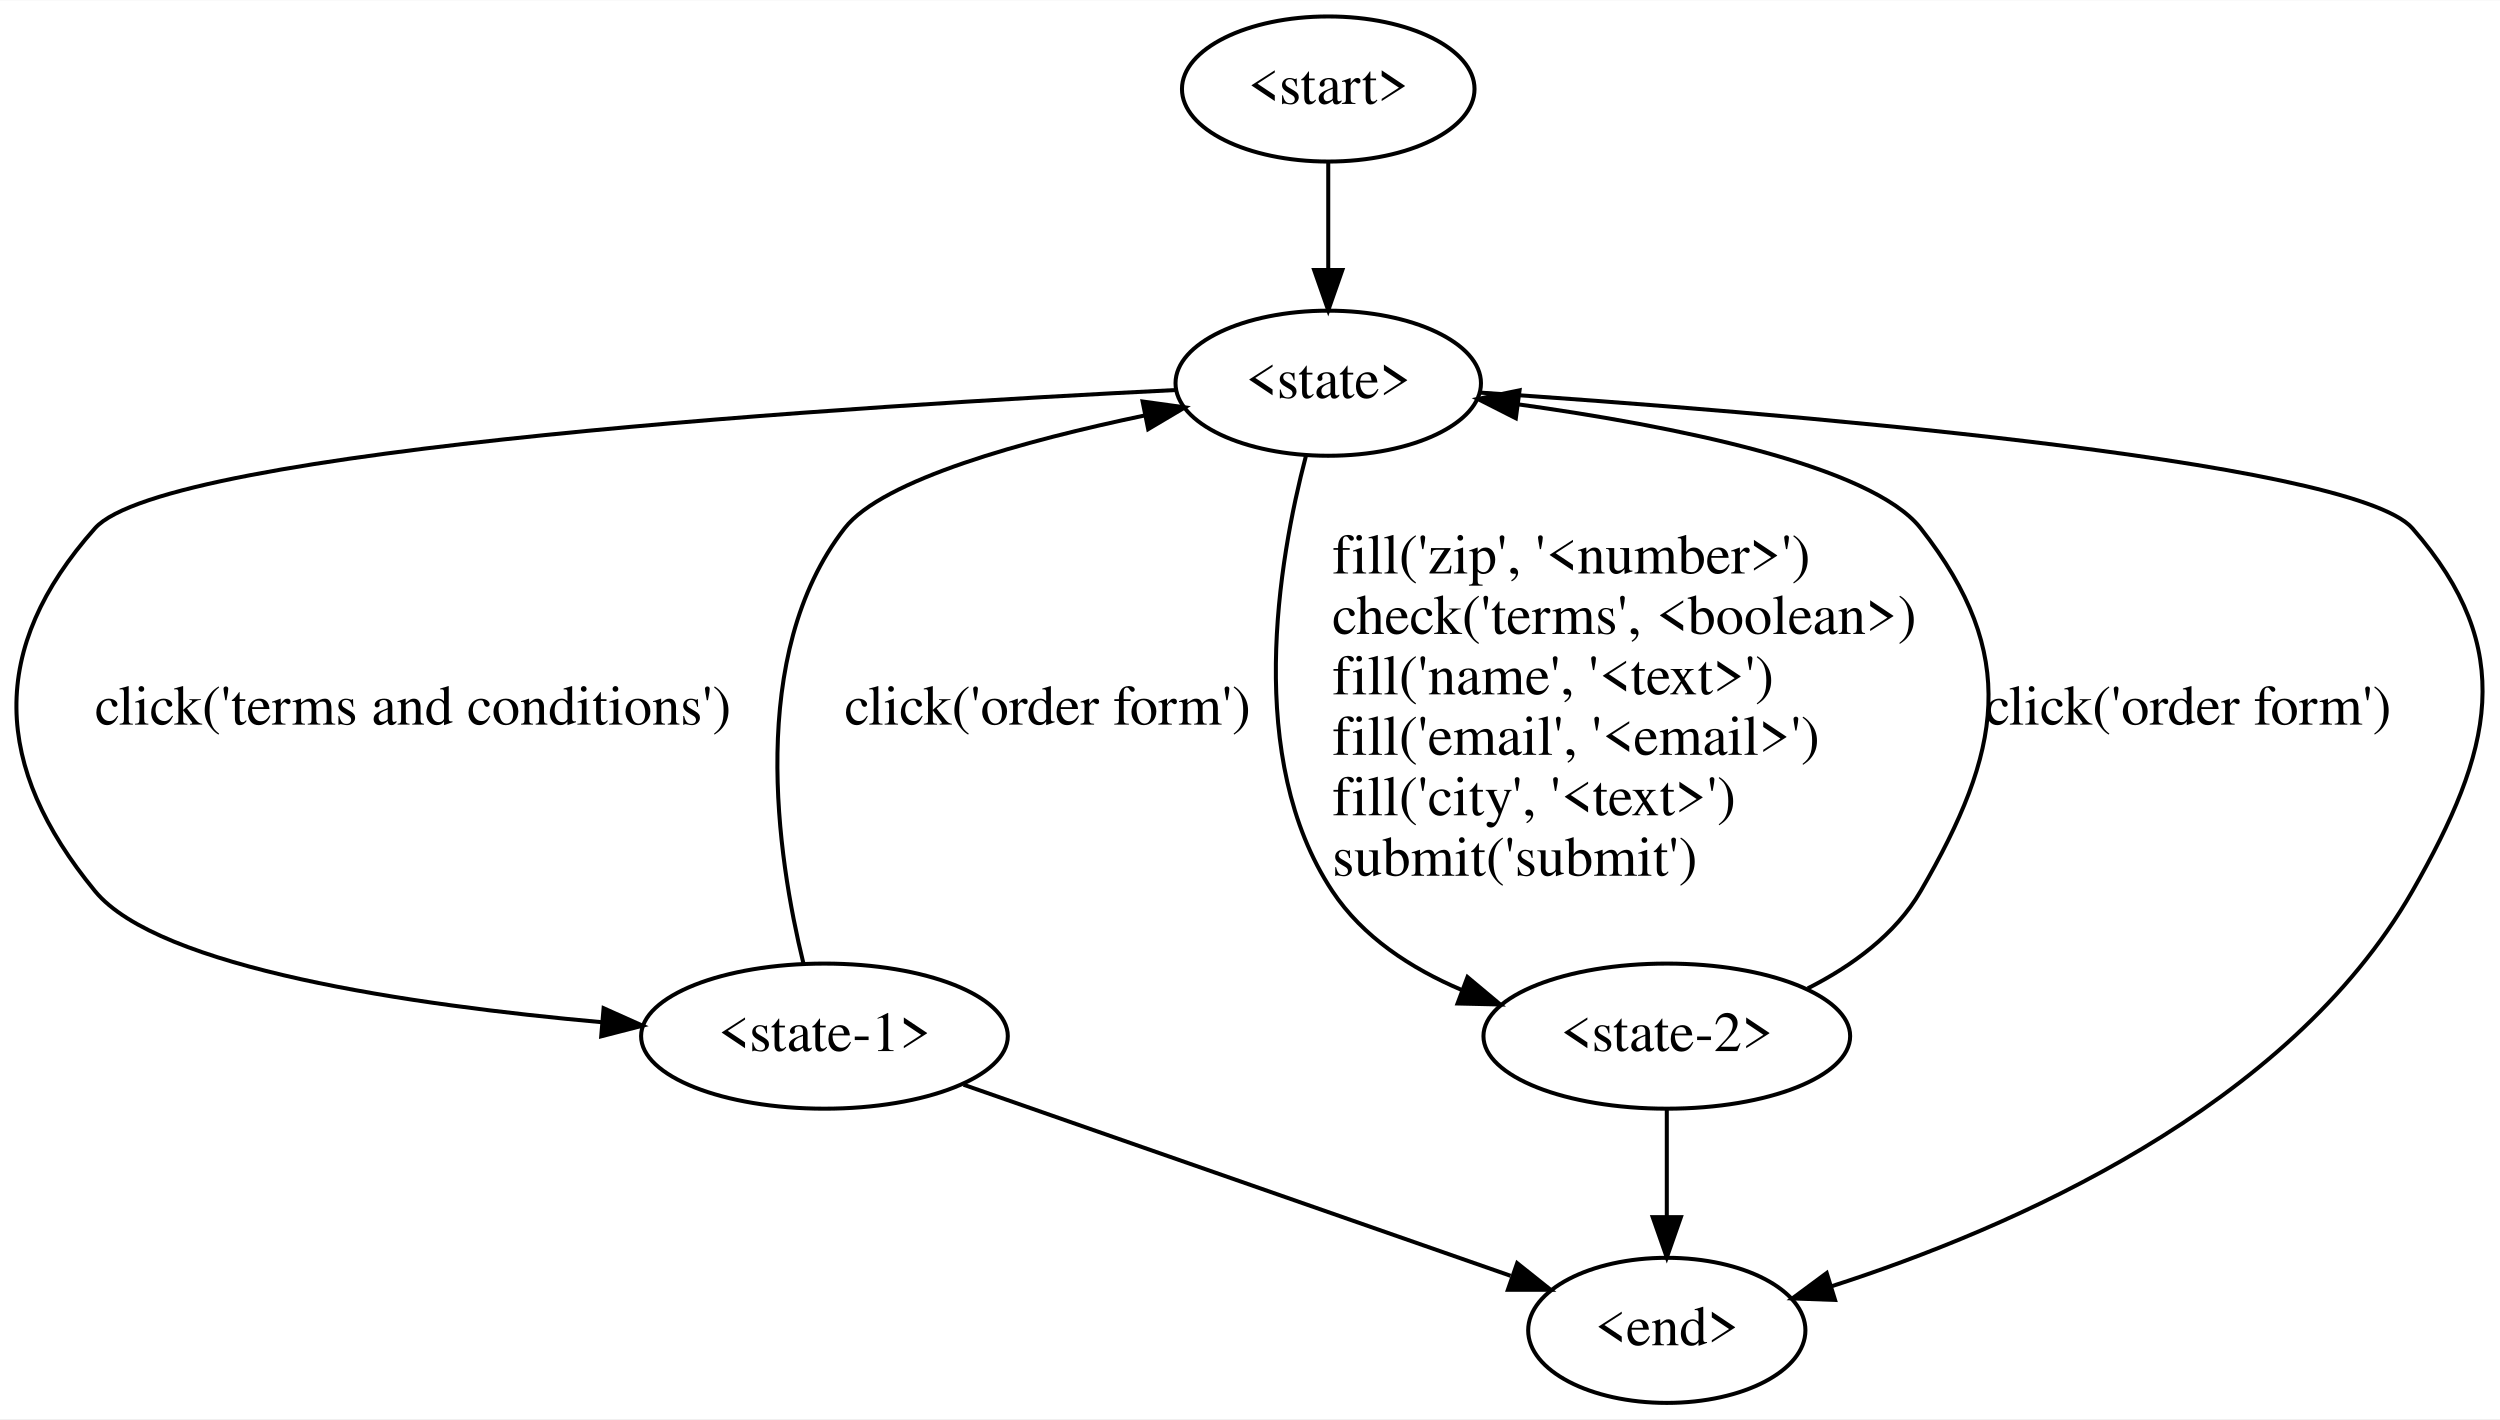
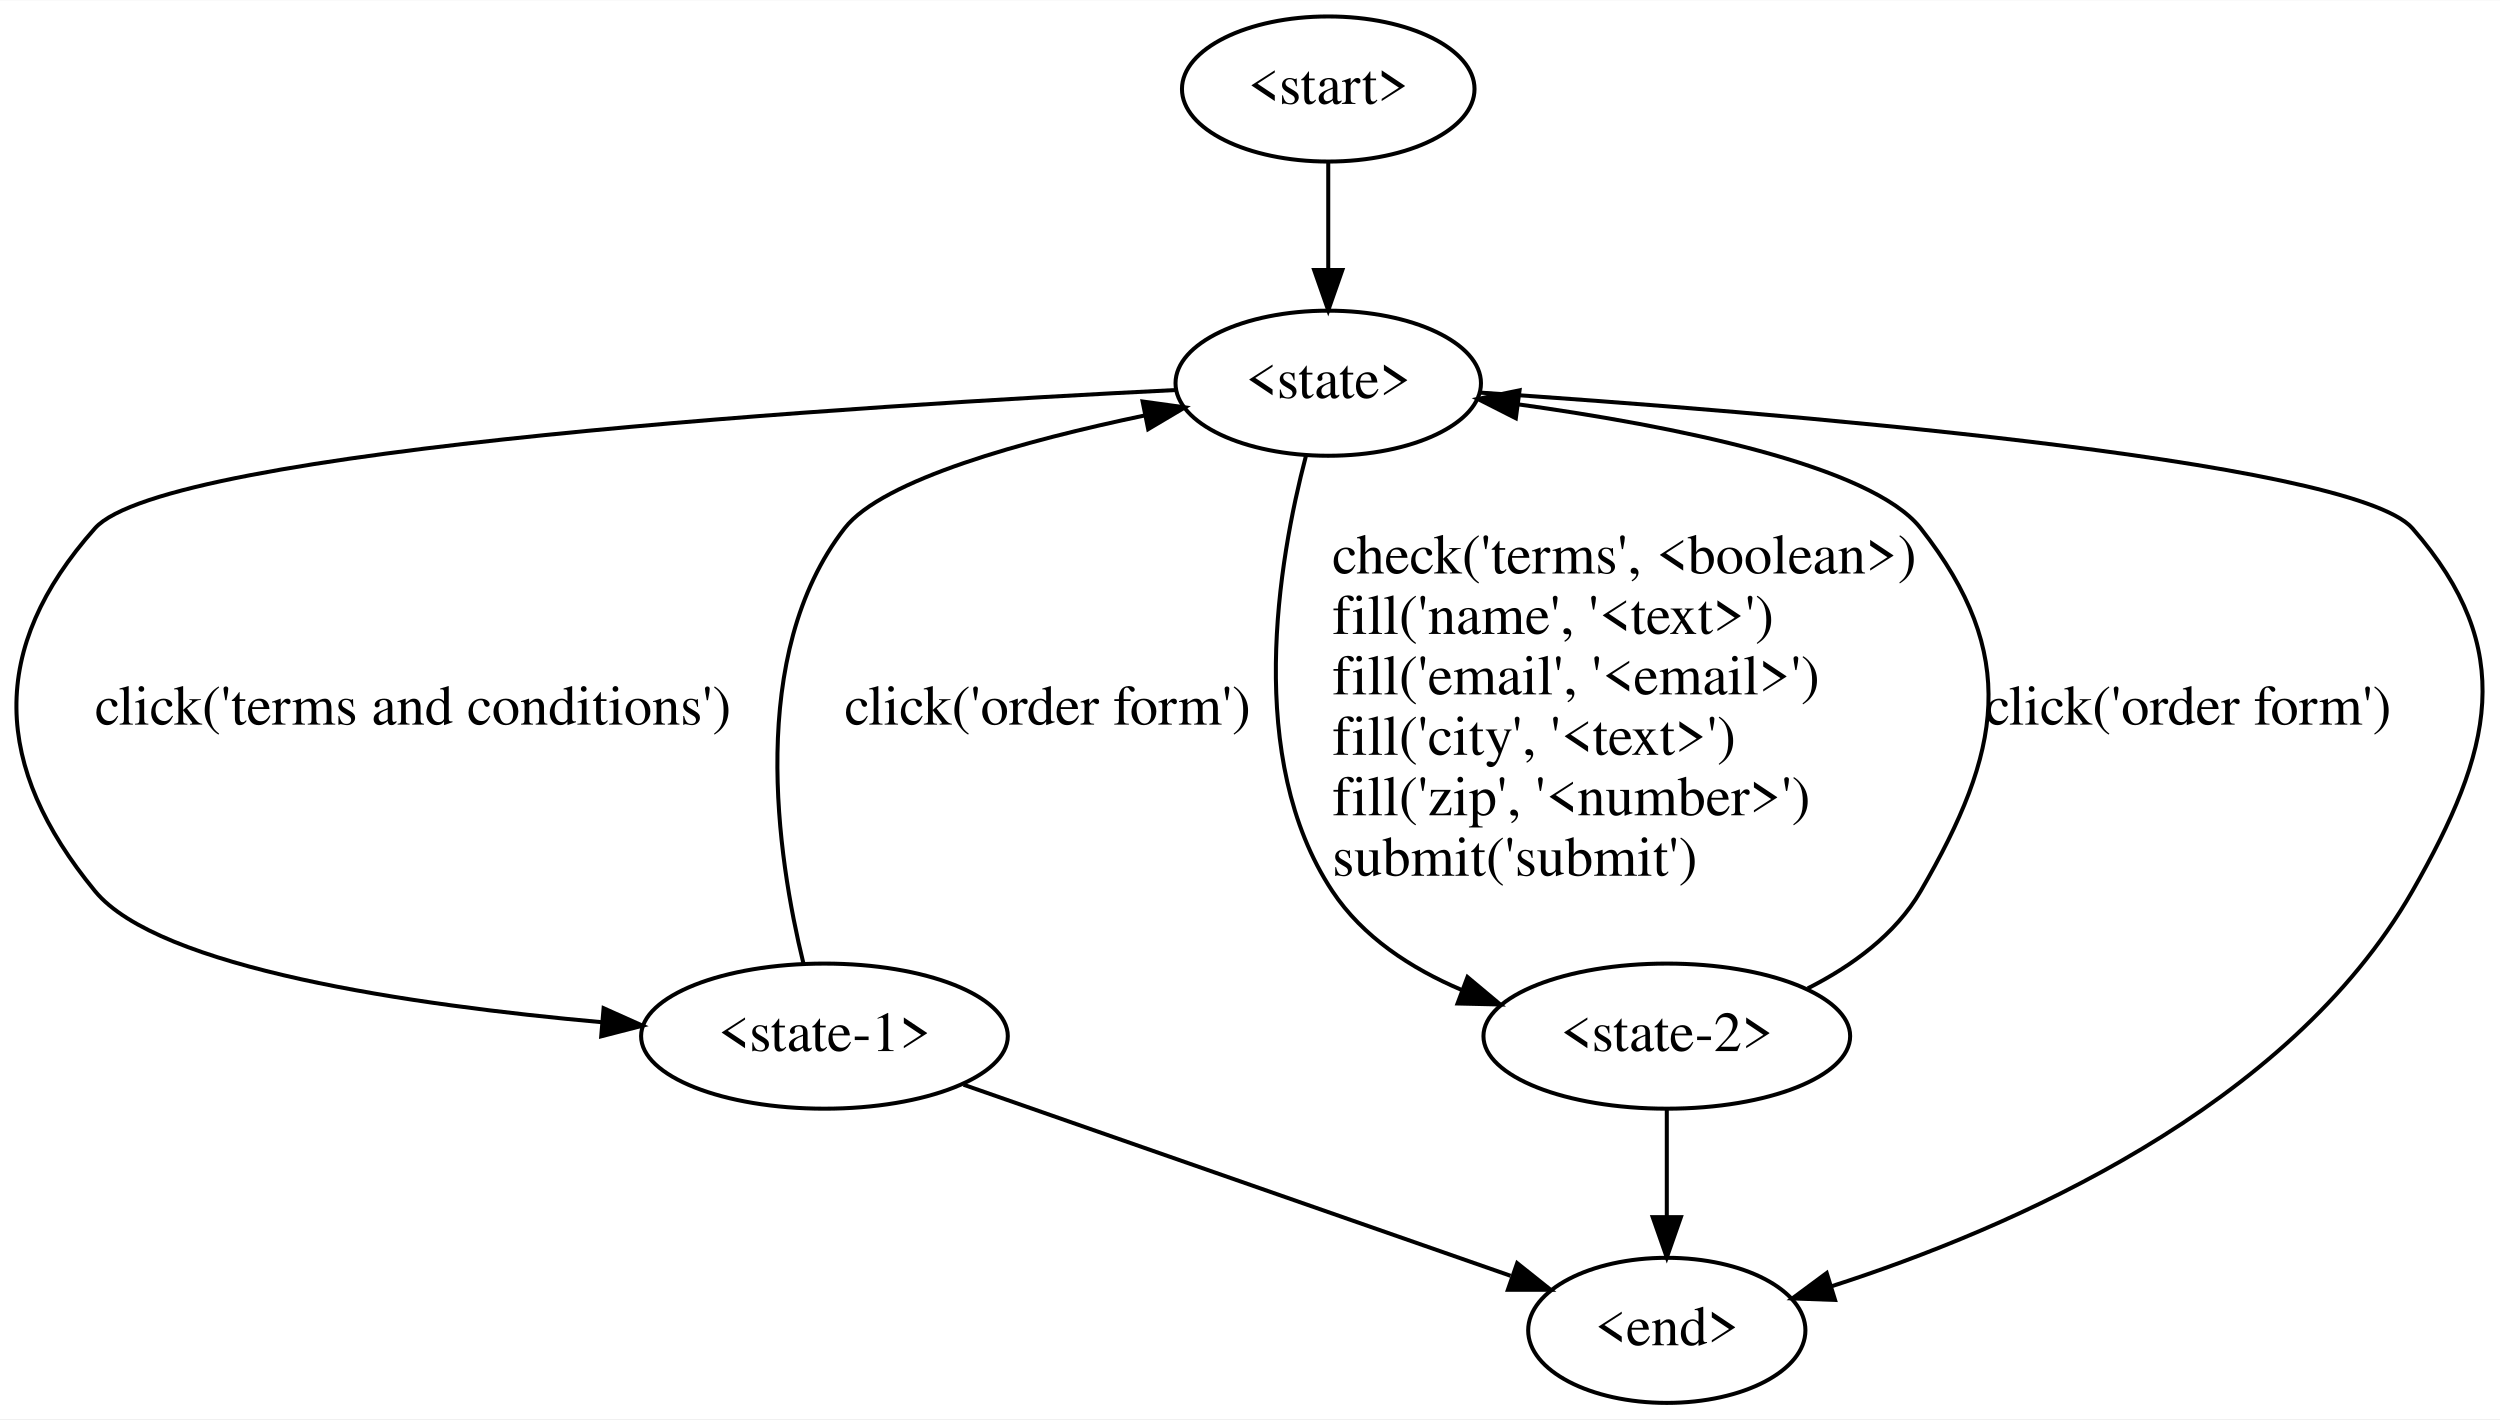
<svg xmlns="http://www.w3.org/2000/svg" width="620pt" height="352pt" viewBox="0.00 0.00 620.29 352.00">
  <g id="graph0" class="graph" transform="scale(1 1) rotate(0) translate(4 348)">
    <polygon fill="#ffffff" stroke="transparent" points="-4,4 -4,-348 616.286,-348 616.286,4 -4,4" />
    <g id="node1" class="node">
      <ellipse fill="none" stroke="#000000" cx="325.559" cy="-326" rx="36.294" ry="18" />
      <text text-anchor="middle" x="325.559" y="-322.3" font-family="Times,serif" font-size="14.00" fill="#000000">&lt;start&gt;</text>
    </g>
    <g id="node2" class="node">
      <ellipse fill="none" stroke="#000000" cx="325.559" cy="-253" rx="37.894" ry="18" />
      <text text-anchor="middle" x="325.559" y="-249.3" font-family="Times,serif" font-size="14.00" fill="#000000">&lt;state&gt;</text>
    </g>
    <g id="edge1" class="edge">
      <path fill="none" stroke="#000000" d="M325.559,-307.955C325.559,-299.883 325.559,-290.176 325.559,-281.182" />
      <polygon fill="#000000" stroke="#000000" points="329.059,-281.09 325.559,-271.09 322.059,-281.09 329.059,-281.09" />
    </g>
    <g id="node3" class="node">
      <ellipse fill="none" stroke="#000000" cx="200.559" cy="-91" rx="45.492" ry="18" />
      <text text-anchor="middle" x="200.559" y="-87.3" font-family="Times,serif" font-size="14.00" fill="#000000">&lt;state-1&gt;</text>
    </g>
    <g id="edge2" class="edge">
      <path fill="none" stroke="#000000" d="M287.97,-251.326C210.145,-247.474 37.132,-236.762 19.559,-217 -7.022,-187.109 -5.817,-157.92 19.559,-127 35.276,-107.849 98.059,-98.698 145.306,-94.455" />
      <polygon fill="#000000" stroke="#000000" points="145.762,-97.929 155.431,-93.598 145.172,-90.954 145.762,-97.929" />
      <text text-anchor="start" x="19.559" y="-168.3" font-family="Times,serif" font-size="14.00" fill="#000000">click('terms and conditions')</text>
    </g>
    <g id="node4" class="node">
      <ellipse fill="none" stroke="#000000" cx="409.559" cy="-91" rx="45.492" ry="18" />
      <text text-anchor="middle" x="409.559" y="-87.3" font-family="Times,serif" font-size="14.00" fill="#000000">&lt;state-2&gt;</text>
    </g>
    <g id="edge3" class="edge">
      <path fill="none" stroke="#000000" d="M320.024,-234.96C313.159,-208.788 304.824,-159.834 326.559,-127 334.09,-115.624 346.065,-107.823 358.602,-102.481" />
      <polygon fill="#000000" stroke="#000000" points="360.108,-105.654 368.235,-98.857 357.643,-99.103 360.108,-105.654" />
-       <text text-anchor="start" x="326.559" y="-205.8" font-family="Times,serif" font-size="14.00" fill="#000000">fill('zip', '&lt;number&gt;')</text>
-       <text text-anchor="start" x="326.559" y="-190.8" font-family="Times,serif" font-size="14.00" fill="#000000">check('terms', &lt;boolean&gt;)</text>
-       <text text-anchor="start" x="326.559" y="-175.8" font-family="Times,serif" font-size="14.00" fill="#000000">fill('name', '&lt;text&gt;')</text>
-       <text text-anchor="start" x="326.559" y="-160.8" font-family="Times,serif" font-size="14.00" fill="#000000">fill('email', '&lt;email&gt;')</text>
-       <text text-anchor="start" x="326.559" y="-145.8" font-family="Times,serif" font-size="14.00" fill="#000000">fill('city', '&lt;text&gt;')</text>
+       <text text-anchor="start" x="326.559" y="-205.8" font-family="Times,serif" font-size="14.00" fill="#000000">check('terms', &lt;boolean&gt;)</text>
+       <text text-anchor="start" x="326.559" y="-190.8" font-family="Times,serif" font-size="14.00" fill="#000000">fill('name', '&lt;text&gt;')</text>
+       <text text-anchor="start" x="326.559" y="-175.8" font-family="Times,serif" font-size="14.00" fill="#000000">fill('email', '&lt;email&gt;')</text>
+       <text text-anchor="start" x="326.559" y="-160.8" font-family="Times,serif" font-size="14.00" fill="#000000">fill('city', '&lt;text&gt;')</text>
+       <text text-anchor="start" x="326.559" y="-145.8" font-family="Times,serif" font-size="14.00" fill="#000000">fill('zip', '&lt;number&gt;')</text>
      <text text-anchor="start" x="326.559" y="-130.8" font-family="Times,serif" font-size="14.00" fill="#000000">submit('submit')</text>
    </g>
    <g id="node5" class="node">
      <ellipse fill="none" stroke="#000000" cx="409.559" cy="-18" rx="34.394" ry="18" />
      <text text-anchor="middle" x="409.559" y="-14.3" font-family="Times,serif" font-size="14.00" fill="#000000">&lt;end&gt;</text>
    </g>
    <g id="edge4" class="edge">
      <path fill="none" stroke="#000000" d="M363.147,-250.678C433.544,-245.943 579.549,-234.153 594.559,-217 620.901,-186.898 614.406,-161.729 594.559,-127 563.778,-73.138 494.84,-43.243 450.361,-28.915" />
      <polygon fill="#000000" stroke="#000000" points="451.303,-25.543 440.715,-25.927 449.232,-32.229 451.303,-25.543" />
    </g>
    <g id="edge5" class="edge">
      <path fill="none" stroke="#000000" d="M195.343,-109.044C188.833,-135.665 181.28,-185.685 205.559,-217 214.928,-229.085 250.205,-238.755 280.105,-245.017" />
      <polygon fill="#000000" stroke="#000000" points="279.499,-248.465 289.993,-247.008 280.881,-241.603 279.499,-248.465" />
      <text text-anchor="start" x="205.559" y="-168.3" font-family="Times,serif" font-size="14.00" fill="#000000">click('order form')</text>
    </g>
    <g id="edge6" class="edge">
      <path fill="none" stroke="#000000" d="M235.071,-78.945C272.428,-65.897 331.87,-45.136 370.805,-31.536" />
      <polygon fill="#000000" stroke="#000000" points="372.435,-34.674 380.721,-28.073 370.127,-28.066 372.435,-34.674" />
    </g>
    <g id="edge7" class="edge">
      <path fill="none" stroke="#000000" d="M444.518,-102.842C455.459,-108.386 466.299,-116.213 472.559,-127 492.636,-161.596 497.251,-185.531 472.559,-217 460.238,-232.702 410.77,-242.446 372.584,-247.774" />
      <polygon fill="#000000" stroke="#000000" points="372.101,-244.307 362.651,-249.097 373.026,-251.245 372.101,-244.307" />
      <text text-anchor="start" x="488.559" y="-168.3" font-family="Times,serif" font-size="14.00" fill="#000000">click('order form')</text>
    </g>
    <g id="edge8" class="edge">
      <path fill="none" stroke="#000000" d="M409.559,-72.955C409.559,-64.883 409.559,-55.176 409.559,-46.182" />
      <polygon fill="#000000" stroke="#000000" points="413.059,-46.09 409.559,-36.09 406.059,-46.09 413.059,-46.09" />
    </g>
  </g>
</svg>
